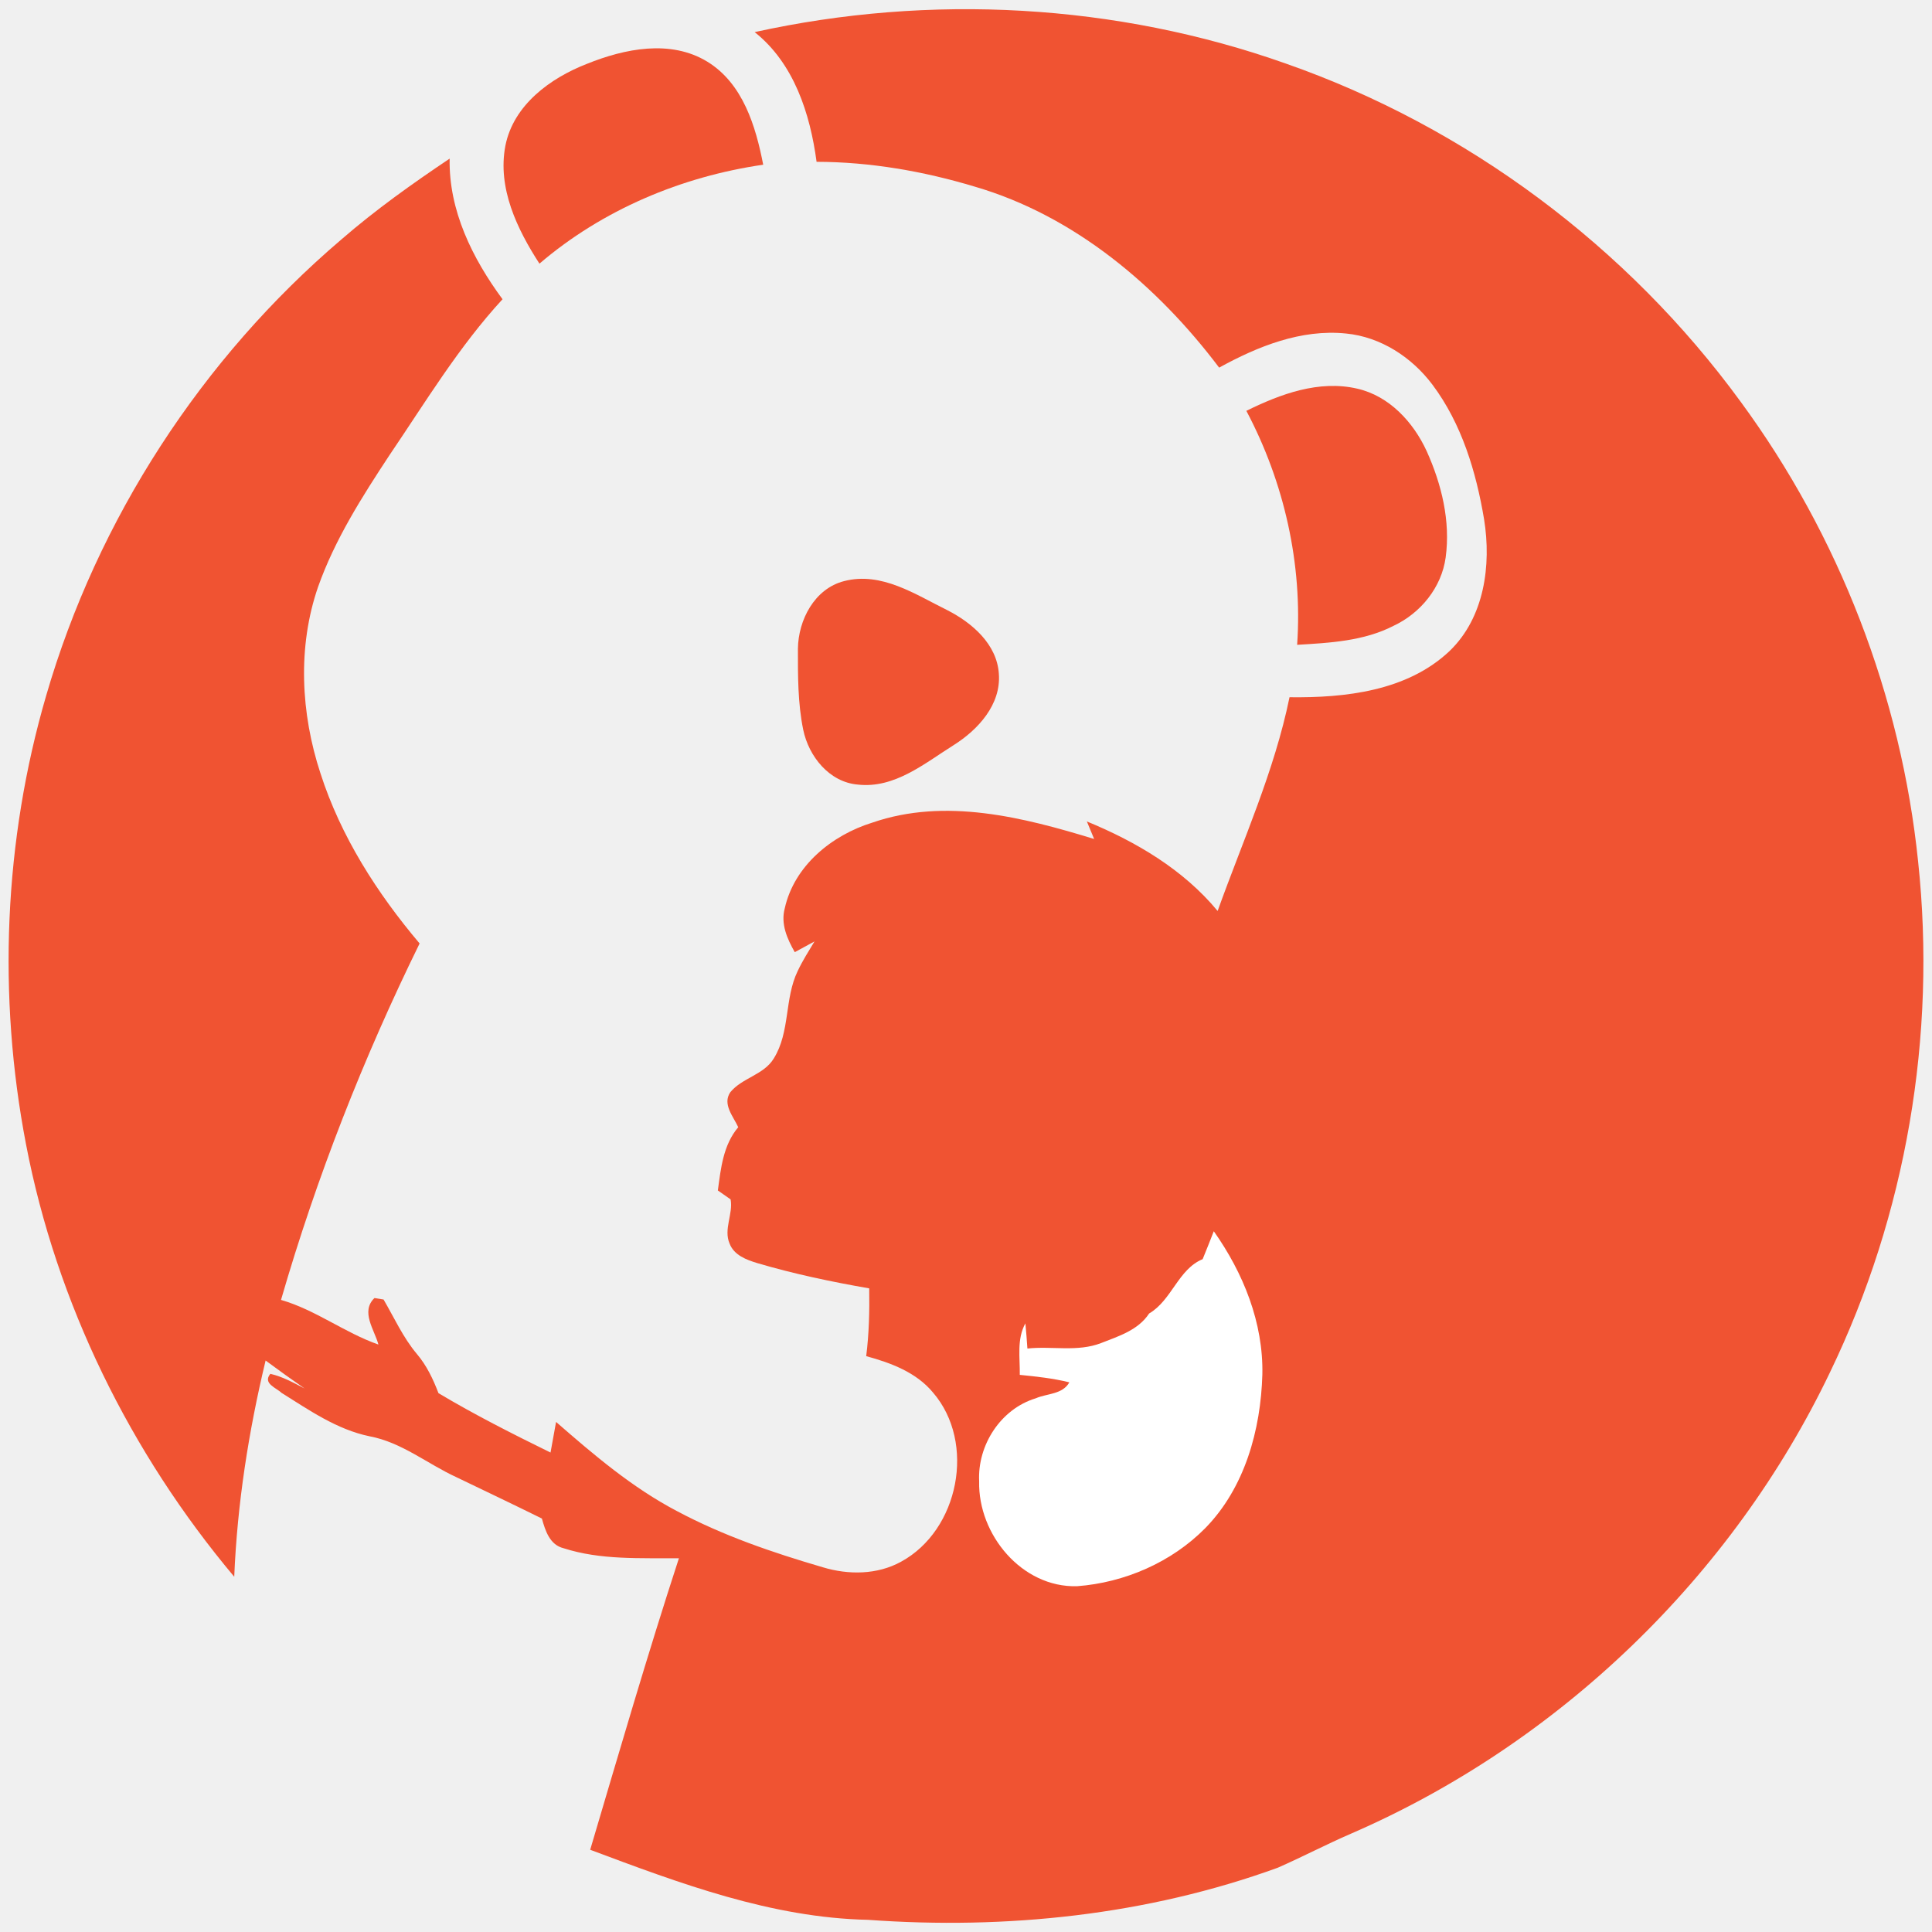
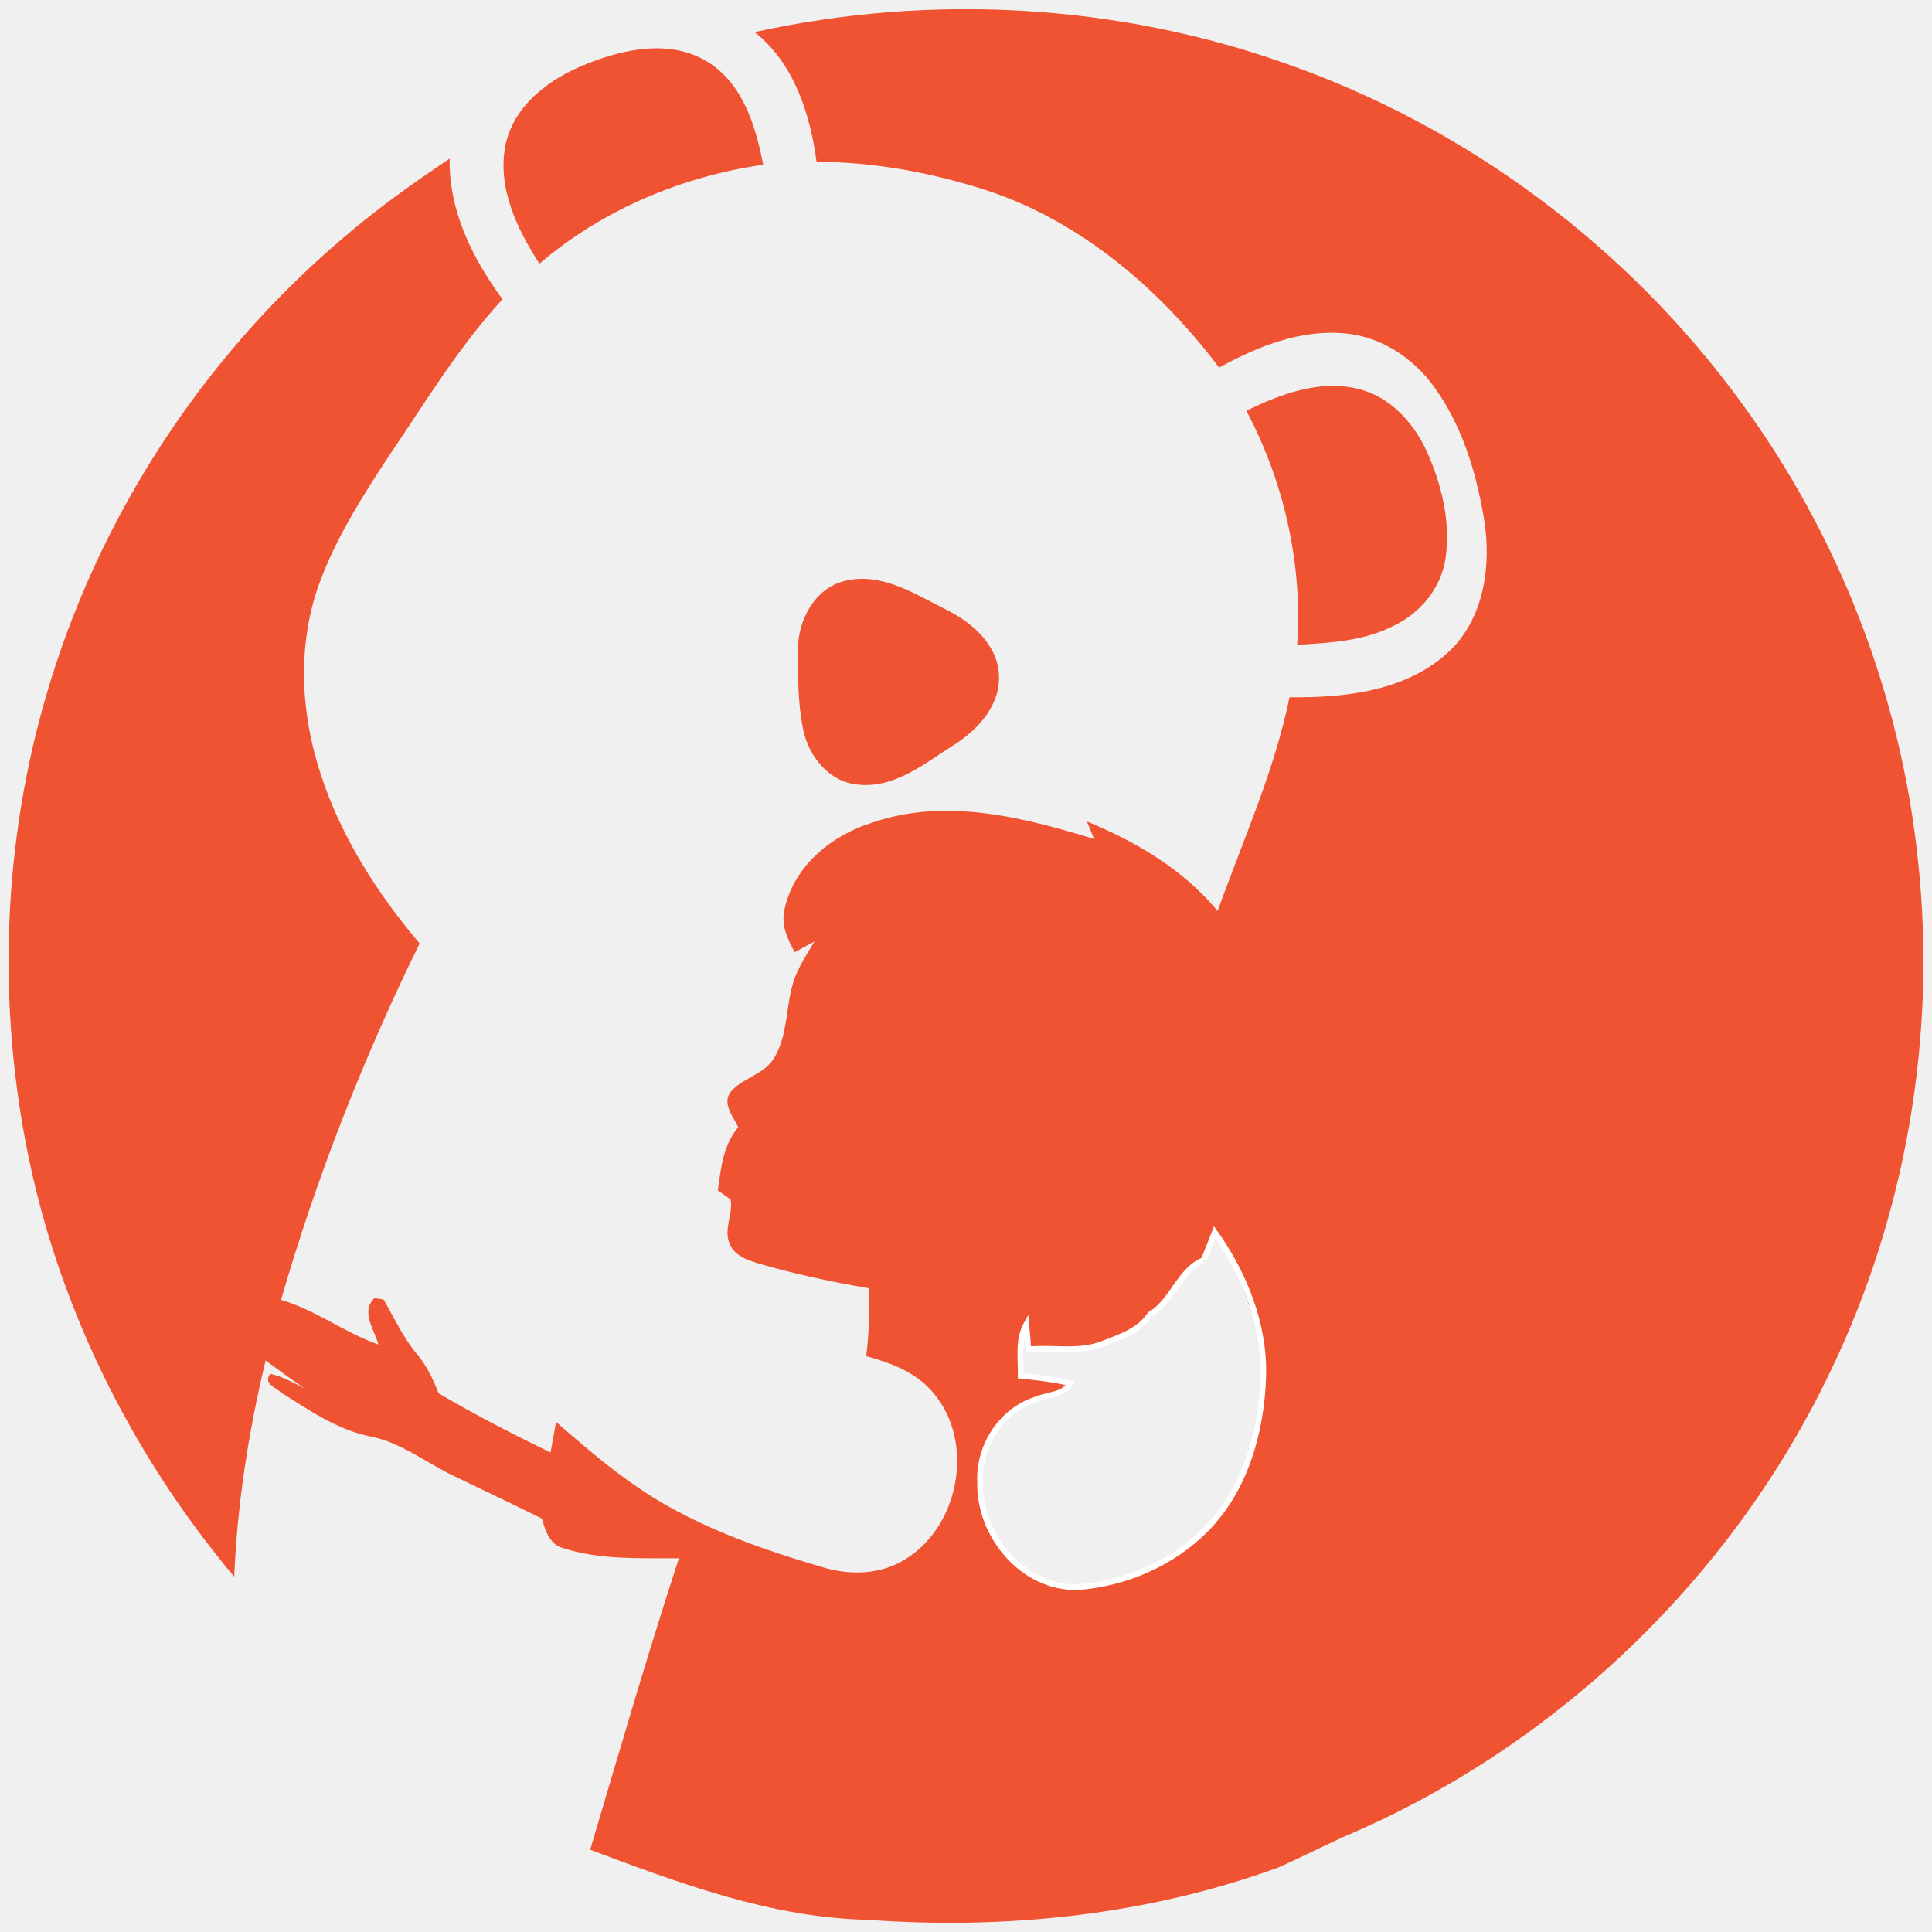
- <svg xmlns="http://www.w3.org/2000/svg" version="1.1" x="0px" y="0px" width="380" height="380" viewBox="0, 0, 380, 380">
+ <svg xmlns="http://www.w3.org/2000/svg" version="1.1" x="0px" y="0px" width="1024" height="1024" viewBox="0, 0, 1024, 1024">
  <g id="Layer 1">
-     <path d="M148.432,6.317 C182.932,-1.283 219.562,0.687 252.892,12.497 C288.522,24.957 320.102,48.517 342.352,78.997 C361.722,105.357 373.932,136.927 377.272,169.477 C380.922,203.697 374.912,238.907 359.942,269.907 C340.692,310.127 306.582,342.957 265.682,360.677 C260.832,362.777 256.152,365.237 251.322,367.357 C225.632,376.687 197.922,379.577 170.742,377.607 C151.712,377.207 133.682,370.417 116.082,363.827 C121.762,344.677 127.332,325.487 133.532,306.497 C125.972,306.427 118.132,306.867 110.852,304.517 C108.122,303.857 107.252,301.057 106.582,298.677 C101.002,295.917 95.372,293.247 89.752,290.537 C84.032,287.907 79.002,283.677 72.672,282.497 C66.252,281.167 60.832,277.367 55.372,273.957 C54.352,272.957 51.612,272.117 53.172,270.217 C55.582,270.757 57.742,271.977 59.912,273.097 C57.332,271.307 54.772,269.477 52.242,267.597 C48.892,281.547 46.662,295.787 46.072,310.127 C25.632,285.777 11.132,256.377 5.122,225.097 C-0.488,195.917 0.742,165.367 9.082,136.817 C19.162,102.097 39.662,70.507 67.182,47.067 C73.872,41.267 81.092,36.127 88.442,31.197 C88.232,41.397 92.932,50.837 98.842,58.857 C90.252,68.177 83.692,79.077 76.602,89.527 C71.202,97.727 65.862,106.117 62.562,115.427 C58.482,127.237 59.162,140.337 63.032,152.107 C67.022,164.517 74.162,175.667 82.532,185.567 C71.472,208.097 62.252,231.557 55.272,255.677 C62.082,257.637 67.772,262.127 74.432,264.457 C73.652,261.547 70.872,257.977 73.652,255.307 C74.102,255.387 74.992,255.527 75.442,255.597 C77.552,259.217 79.282,263.087 82.002,266.317 C83.922,268.577 85.192,271.257 86.242,274.017 C93.382,278.277 100.822,282.037 108.282,285.697 C108.642,283.687 109.002,281.677 109.372,279.677 C116.782,286.137 124.352,292.597 133.102,297.187 C142.182,302.037 151.972,305.377 161.822,308.257 C166.852,309.787 172.552,309.757 177.232,307.167 C188.612,300.977 192.012,283.767 183.512,273.897 C180.212,269.907 175.212,268.057 170.372,266.737 C170.932,262.317 171.032,257.857 170.962,253.407 C163.562,252.117 156.192,250.577 148.982,248.447 C146.822,247.797 144.372,246.887 143.502,244.597 C142.272,241.767 144.232,238.757 143.702,235.907 C143.082,235.467 141.822,234.587 141.192,234.147 C141.782,229.787 142.242,225.207 145.202,221.707 C144.242,219.597 142.042,217.177 143.642,214.827 C145.972,211.977 150.232,211.427 152.192,208.187 C155.442,202.977 154.262,196.407 156.902,190.977 C157.852,188.957 159.052,187.077 160.202,185.167 C158.902,185.877 157.612,186.577 156.322,187.277 C154.832,184.667 153.522,181.717 154.352,178.657 C156.222,170.257 163.632,164.257 171.582,161.797 C185.912,156.847 201.232,160.737 215.202,165.017 C214.852,164.157 214.132,162.427 213.772,161.567 C223.442,165.547 232.752,171.027 239.492,179.177 C244.482,165.267 250.652,151.687 253.632,137.137 C264.582,137.277 276.762,135.937 285.092,128.067 C291.972,121.467 293.352,111.167 291.902,102.147 C290.342,92.807 287.502,83.357 281.762,75.687 C277.702,70.267 271.572,66.257 264.742,65.597 C255.922,64.697 247.382,68.127 239.792,72.307 C227.672,56.237 211.332,42.437 191.752,36.717 C181.662,33.677 171.162,31.847 160.612,31.827 C159.342,22.377 156.182,12.467 148.432,6.317 z" fill="#F05332" />
-     <path d="M115.442,12.557 C122.852,9.567 131.892,7.707 139.132,12.137 C146.122,16.427 148.642,24.817 150.112,32.397 C134.032,34.727 118.492,41.257 106.102,51.857 C101.702,45.057 97.812,36.987 99.402,28.667 C100.982,20.647 108.242,15.357 115.442,12.557 z" fill="#F05332" />
-     <path d="M245.142,80.807 C251.832,77.507 259.422,74.687 266.972,76.447 C273.262,77.887 277.992,83.037 280.602,88.717 C283.542,95.227 285.322,102.497 284.342,109.657 C283.542,115.537 279.402,120.617 274.082,123.097 C268.242,126.097 261.562,126.447 255.132,126.827 C256.222,110.927 252.592,94.867 245.142,80.807 z" fill="#F05332" />
-     <path d="M166.022,114.297 C173.392,112.387 180.052,116.927 186.352,120.027 C191.202,122.507 196.092,126.707 196.462,132.527 C196.922,138.587 192.362,143.537 187.572,146.557 C181.832,150.157 175.952,155.137 168.712,154.317 C163.092,153.837 159.062,148.757 157.982,143.527 C156.912,138.297 156.932,132.907 156.942,127.587 C157.012,121.947 160.212,115.777 166.022,114.297 z" fill="#F05332" />
-     <path d="M236.548,247.659 C237.298,245.839 238.018,243.999 238.738,242.169 C244.548,250.389 248.508,260.179 248.288,270.359 C247.978,281.229 244.838,292.629 237.058,300.569 C230.438,307.279 221.188,311.289 211.838,311.989 C200.978,312.289 192.348,301.809 192.588,291.379 C192.228,284.259 196.808,277.129 203.718,275.029 C205.948,274.059 208.988,274.289 210.328,271.889 C207.128,271.099 203.848,270.739 200.578,270.419 C200.638,267.029 199.958,263.409 201.678,260.289 C201.838,261.939 201.968,263.589 202.078,265.239 C206.888,264.719 211.928,265.959 216.558,264.169 C220.018,262.809 223.858,261.639 226.018,258.349 C230.498,255.719 231.728,249.649 236.548,247.659 z" fill="#FFFFFF" />
-     <text transform="matrix(1, 0, 0, 1, 45.187, 277.082)" />
+     <path d="M681.477,33.675 C777.49,67.252 862.59,130.74 922.548,212.875 C974.745,283.909 1007.648,368.982 1016.648,456.695 C1026.484,548.909 1010.288,643.791 969.948,727.328 C918.074,835.71 826.157,924.178 715.942,971.929 C702.873,977.588 690.261,984.217 677.246,989.93 C608.018,1015.072 533.347,1022.859 460.104,1017.551 C408.823,1016.473 360.237,998.176 312.81,980.417 C328.116,928.813 343.125,877.101 359.833,825.928 C339.461,825.74 318.334,826.925 298.716,820.593 C291.359,818.814 289.015,811.269 287.21,804.855 C272.173,797.418 257.002,790.223 241.857,782.92 C226.443,775.833 212.889,764.434 195.831,761.254 C178.531,757.67 163.925,747.43 149.212,738.241 C146.463,735.547 139.08,733.283 143.284,728.163 C149.778,729.618 155.599,732.906 161.446,735.924 C154.494,731.1 147.595,726.169 140.778,721.103 C131.75,758.694 125.741,797.068 124.151,835.71 C69.071,770.093 29.997,690.868 13.802,606.577 C-1.316,527.944 1.999,445.62 24.473,368.685 C51.636,275.124 106.878,189.997 181.037,126.833 C199.065,111.203 218.521,97.352 238.327,84.067 C237.761,111.553 250.426,136.992 266.352,158.603 C243.205,183.718 225.527,213.091 206.421,241.251 C191.87,263.348 177.48,285.957 168.587,311.045 C157.593,342.87 159.425,378.171 169.854,409.888 C180.606,443.329 199.846,473.376 222.401,500.054 C192.597,560.766 167.752,623.985 148.943,688.982 C167.294,694.263 182.627,706.363 200.574,712.641 C198.472,704.8 190.981,695.18 198.472,687.985 C199.685,688.2 202.083,688.577 203.295,688.766 C208.981,698.521 213.643,708.95 220.973,717.654 C226.147,723.744 229.569,730.966 232.399,738.403 C251.639,749.883 271.688,760.015 291.791,769.878 C292.761,764.461 293.731,759.045 294.728,753.655 C314.696,771.063 335.095,788.471 358.674,800.84 C383.142,813.91 409.524,822.91 436.067,830.671 C449.621,834.794 464.981,834.713 477.593,827.734 C508.259,811.053 517.421,764.677 494.516,738.08 C485.623,727.328 472.149,722.342 459.107,718.785 C460.616,706.875 460.885,694.856 460.697,682.865 C440.756,679.388 420.895,675.238 401.466,669.499 C395.646,667.747 389.044,665.295 386.699,659.124 C383.385,651.498 388.666,643.387 387.238,635.707 C385.567,634.521 382.172,632.15 380.474,630.964 C382.064,619.215 383.304,606.873 391.28,597.441 C388.693,591.755 382.765,585.234 387.077,578.902 C393.355,571.222 404.835,569.74 410.117,561.009 C418.874,546.969 415.695,529.265 422.809,514.632 C425.369,509.189 428.602,504.123 431.701,498.976 C428.198,500.889 424.722,502.775 421.246,504.662 C417.231,497.628 413.701,489.679 415.937,481.433 C420.976,458.797 440.944,442.629 462.367,436 C500.983,422.661 542.266,433.143 579.912,444.677 C578.969,442.359 577.029,437.697 576.058,435.38 C602.117,446.105 627.205,460.872 645.367,482.834 C658.814,445.35 675.44,408.756 683.471,369.547 C712.978,369.925 745.8,366.314 768.247,345.106 C786.787,327.321 790.506,299.565 786.598,275.259 C782.394,250.09 774.741,224.625 759.274,203.956 C748.333,189.35 731.814,178.545 713.409,176.766 C689.642,174.341 666.629,183.584 646.175,194.848 C613.515,151.543 569.483,114.356 516.72,98.942 C489.53,90.75 461.236,85.819 432.806,85.765 C429.384,60.299 420.869,33.595 399.984,17.022 C492.953,-3.458 591.661,1.851 681.477,33.675 z M645.177,655.873 L644.022,656.037 C640.791,659.44 639.229,664.519 638.019,668.911 C636.98,668.87 635.668,669.198 634.952,669.831 C633.59,671.305 630.913,672.454 629.433,674.124 C627.162,676.686 621.567,686.614 621.801,686.346 C606.513,703.881 595.713,709.077 580.983,714.601 C578.137,715.669 574.135,714.111 567.184,716.135 C566.332,716.383 564.838,716.066 563.504,715.828 C557.701,714.793 549.04,716.015 546.332,715.828 C542.221,715.545 546.126,699.891 543.469,701.41 C541.311,702.643 539.271,726.55 540.504,728.708 C544.911,732.38 549.301,729.75 552.238,729.834 C553.268,729.863 554.308,729.657 555.328,729.797 C560.529,730.51 563.791,731.76 568.97,732.623 C563.951,732.741 564.882,735.927 560.744,738.826 C559.431,739.746 557.445,739.147 556.228,740.19 L555.974,740.509 C549.811,741.48 538.03,747.311 533.76,751.705 C532.723,752.953 527.811,759.492 527.014,760.905 C526.542,761.759 522.076,770.169 521.801,770.717 C521.207,771.023 521.522,770.882 520.853,771.132 C519.363,775.974 520.613,781.149 520.685,786.108 C520.583,790.801 521.005,795.654 521.89,801.851 C522.493,805.98 524.106,809.843 526.562,813.221 C527.339,814.289 528.427,815.103 529.222,816.158 C529.458,816.472 529.437,816.919 529.611,817.271 C531.108,820.306 531.057,820.112 532.555,822.299 C534.023,824.302 535.555,825.862 537.223,827.277 C538.921,828.718 540.539,829.828 542.493,831.03 C542.97,831.324 543.446,831.609 543.989,831.929 C544.308,832.117 545.242,832.663 545.325,832.712 C546.079,833.158 546.701,833.761 547.454,834.217 C550.995,836.427 553.195,839.001 557.371,839.099 L558.597,840.744 L562.89,840.744 C570.465,841.692 573.452,842.19 580.063,839.405 C580.619,839.171 586.197,838.453 586.809,838.179 C587.427,837.901 588.643,838.903 589.569,838.486 L591.715,837.258 C596.227,837.137 598.044,835.918 602.141,834.193 C602.495,834.044 604.858,832.818 605.208,832.659 C607.414,831.655 609.026,831.073 611.341,830.206 C640.752,818.442 663.452,789.249 664.697,757.838 C665.007,755.227 666.529,751.859 666.843,749.252 C667.287,744.843 669.25,748.695 669.094,741.893 C669.045,739.756 669.098,738.679 669.094,737.6 C669.083,734.894 668.839,729.836 669.07,728.546 C669.211,727.761 669.061,725.267 669.094,725.027 C669.555,719.752 668.178,714.519 666.848,709.46 C667.523,708.536 667.372,707.361 667.184,706.312 C665.724,701.324 663.912,696.455 662.072,691.597 C661.542,690.183 661.194,689.251 660.844,688.302 C658.104,680.872 656.615,675.964 655.901,671.434 C655.38,668.925 653.95,668.201 651.666,667.638 L651.403,667.652 C649.967,664.365 648.494,661.092 646.911,657.872 L646.332,656.883 z M543.892,831.446 C545.141,832.457 544.516,831.951 545.765,832.962 C545.209,832.575 544.669,832.166 544.171,831.705 z" fill="#F05332" />
+     <path d="M311.085,33.837 C331.053,25.78 355.413,20.768 374.923,32.705 C393.76,44.266 400.55,66.875 404.512,87.301 C361.18,93.58 319.304,111.176 285.916,139.74 C274.059,121.416 263.577,99.67 267.861,77.249 C272.119,55.638 291.683,41.382 311.085,33.837 z" fill="#F05332" />
+     <path d="M637.934,667.875 C639.955,662.971 641.895,658.013 643.836,653.081 C659.492,675.232 670.163,701.614 669.57,729.046 C668.735,758.338 660.273,789.058 639.308,810.454 C621.469,828.536 596.543,839.342 571.347,841.228 C542.082,842.036 518.827,813.795 519.474,785.689 C518.503,766.503 530.845,747.289 549.466,741.63 C555.475,739.016 563.667,739.636 567.278,733.169 C558.655,731.04 549.816,730.07 541.004,729.208 C541.166,720.073 539.334,710.318 543.969,701.91 C544.4,706.356 544.75,710.803 545.047,715.249 C558.008,713.848 571.59,717.189 584.066,712.366 C593.39,708.701 603.738,705.548 609.559,696.682 C621.631,689.595 624.945,673.238 637.934,667.875" fill-opacity="0" stroke="#FFFFFF" stroke-width="3" />
+     <path d="M660.592,217.753 C678.62,208.86 699.073,201.261 719.418,206.004 C736.368,209.884 749.114,223.762 756.148,239.068 C764.07,256.611 768.867,276.202 766.226,295.496 C764.07,311.341 752.914,325.03 738.578,331.713 C722.841,339.798 704.84,340.741 687.513,341.765 C690.45,298.918 680.668,255.641 660.592,217.753 z" fill="#F05332" />
+     <path d="M447.385,308 C467.245,302.853 485.192,315.087 502.169,323.441 C515.238,330.124 528.416,341.441 529.413,357.125 C530.652,373.455 518.364,386.794 505.456,394.932 C489.989,404.633 474.144,418.053 454.634,415.843 C439.489,414.55 428.629,400.86 425.719,386.767 C422.836,372.673 422.89,358.149 422.917,343.813 C423.105,328.614 431.728,311.988 447.385,308 z" fill="#F05332" />
+     <text transform="matrix(1, 0, 0, 1, 121.768, 746.663)" />
  </g>
  <defs />
</svg>
